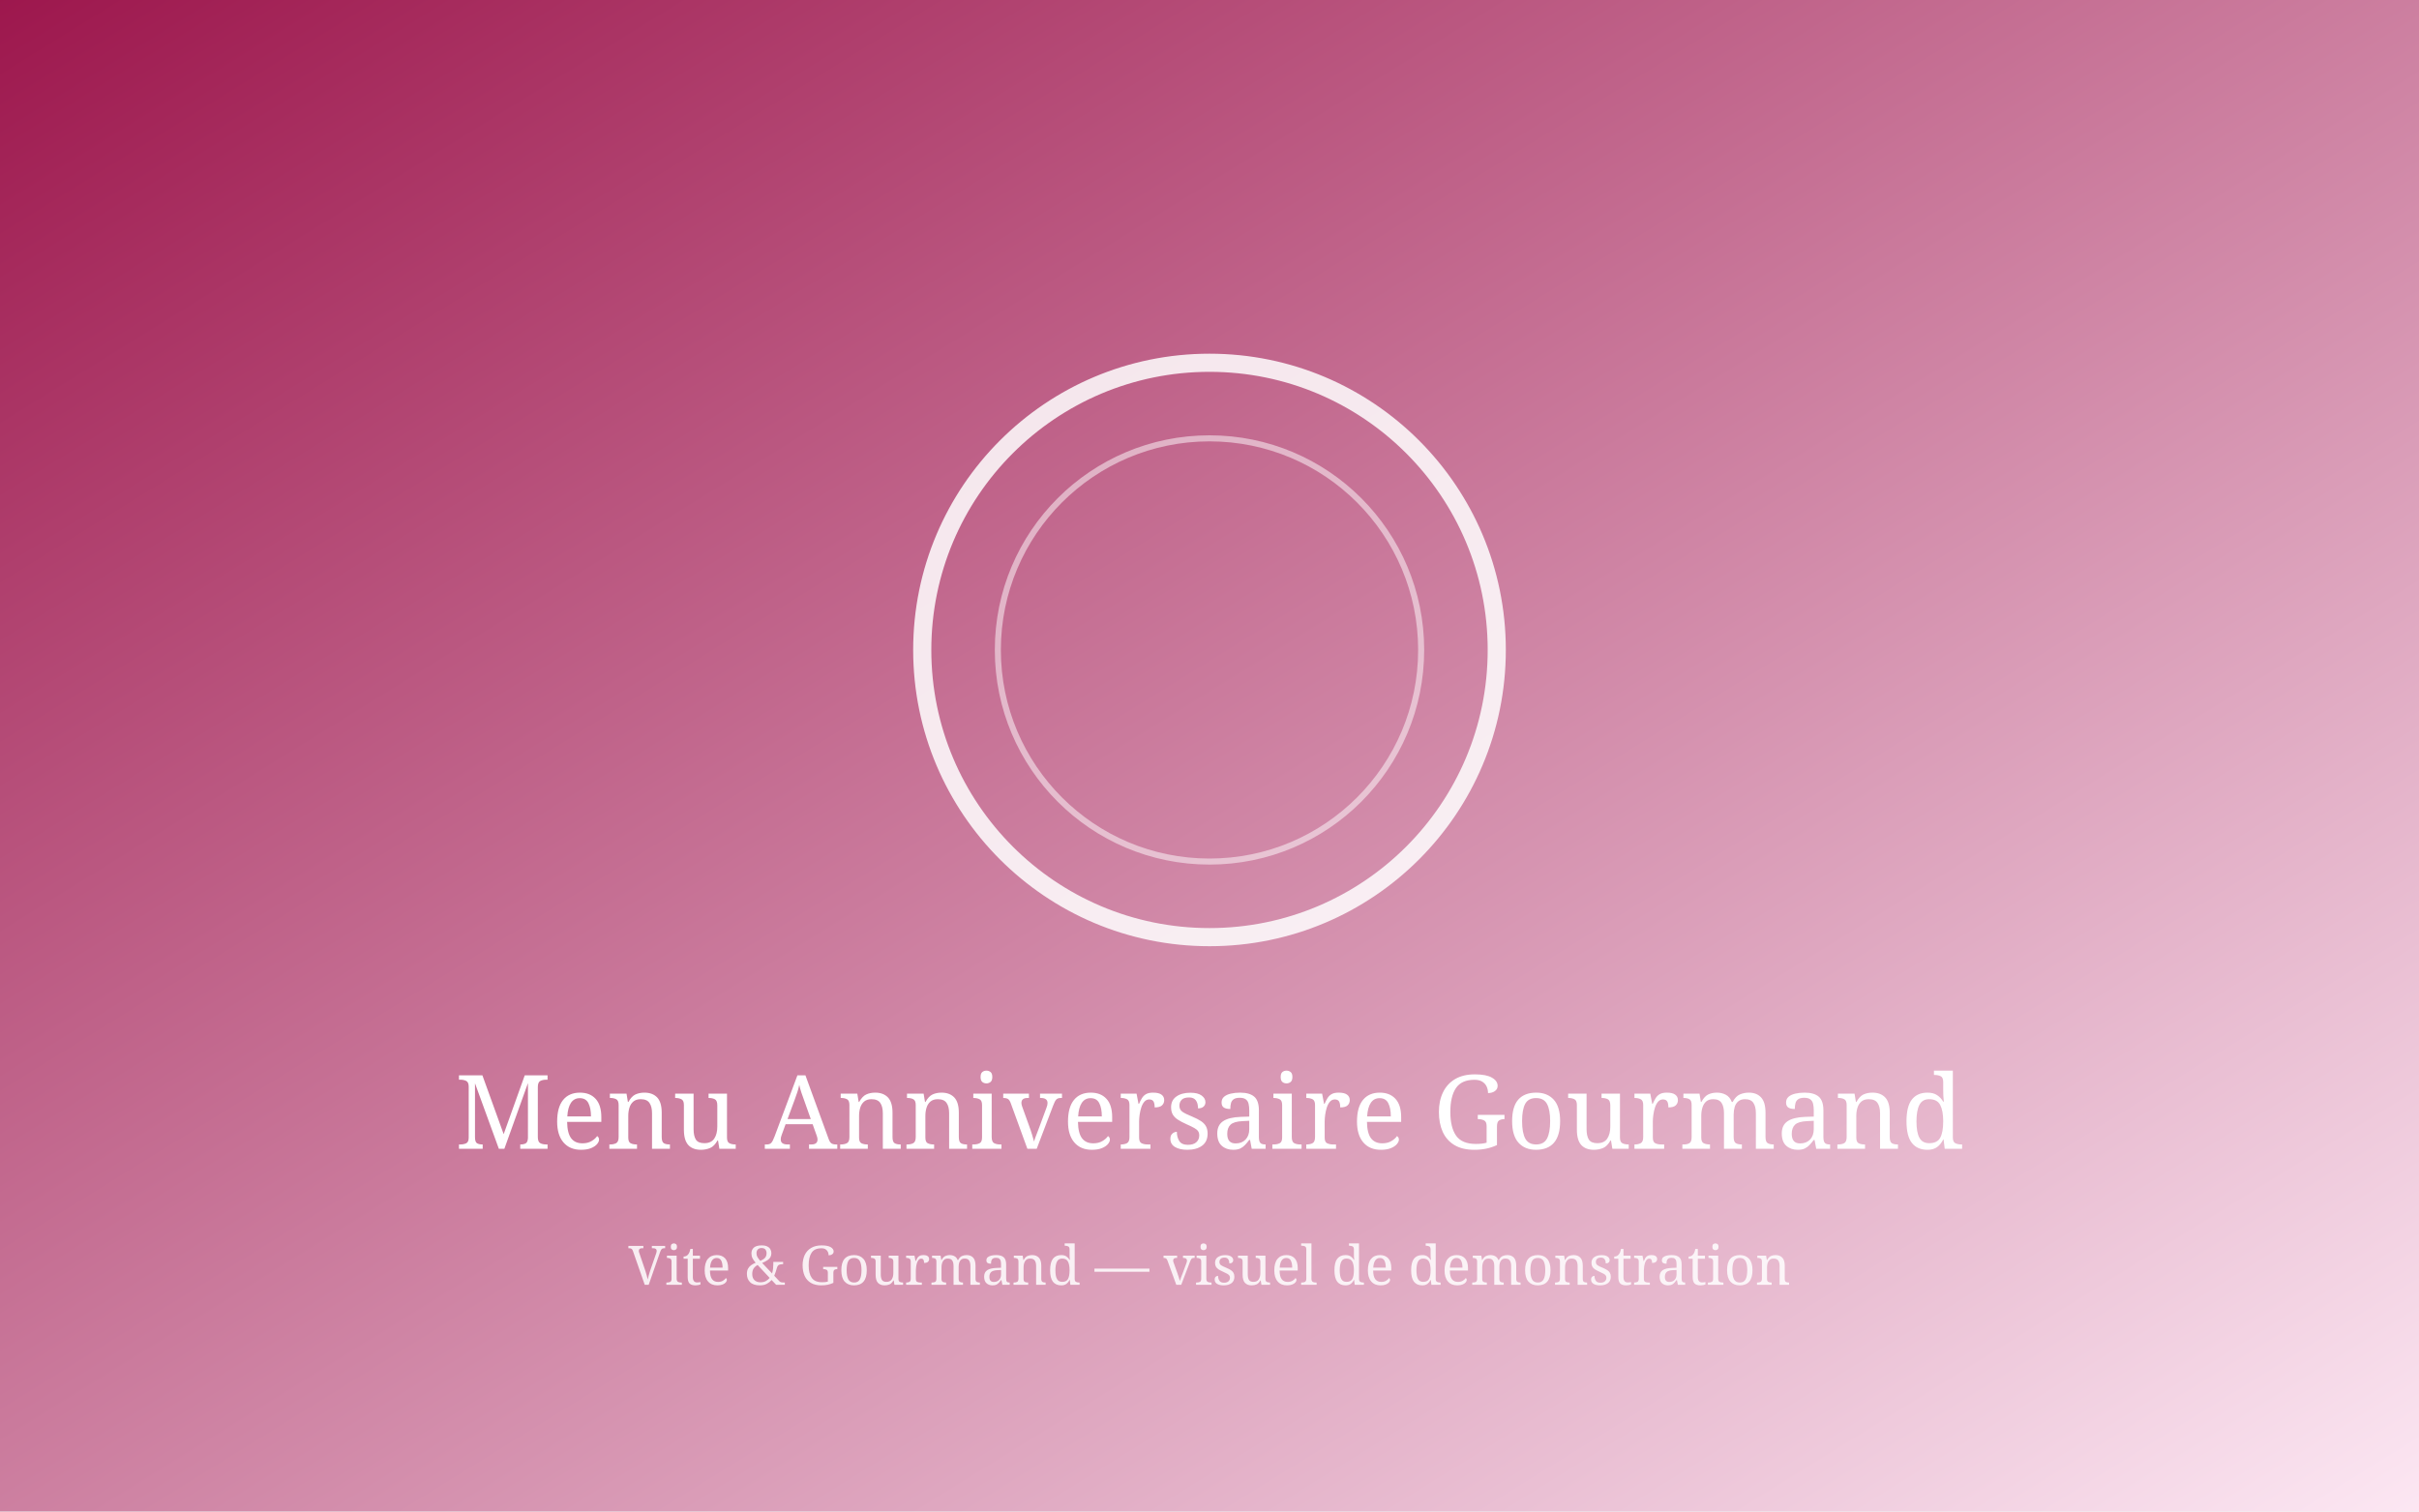
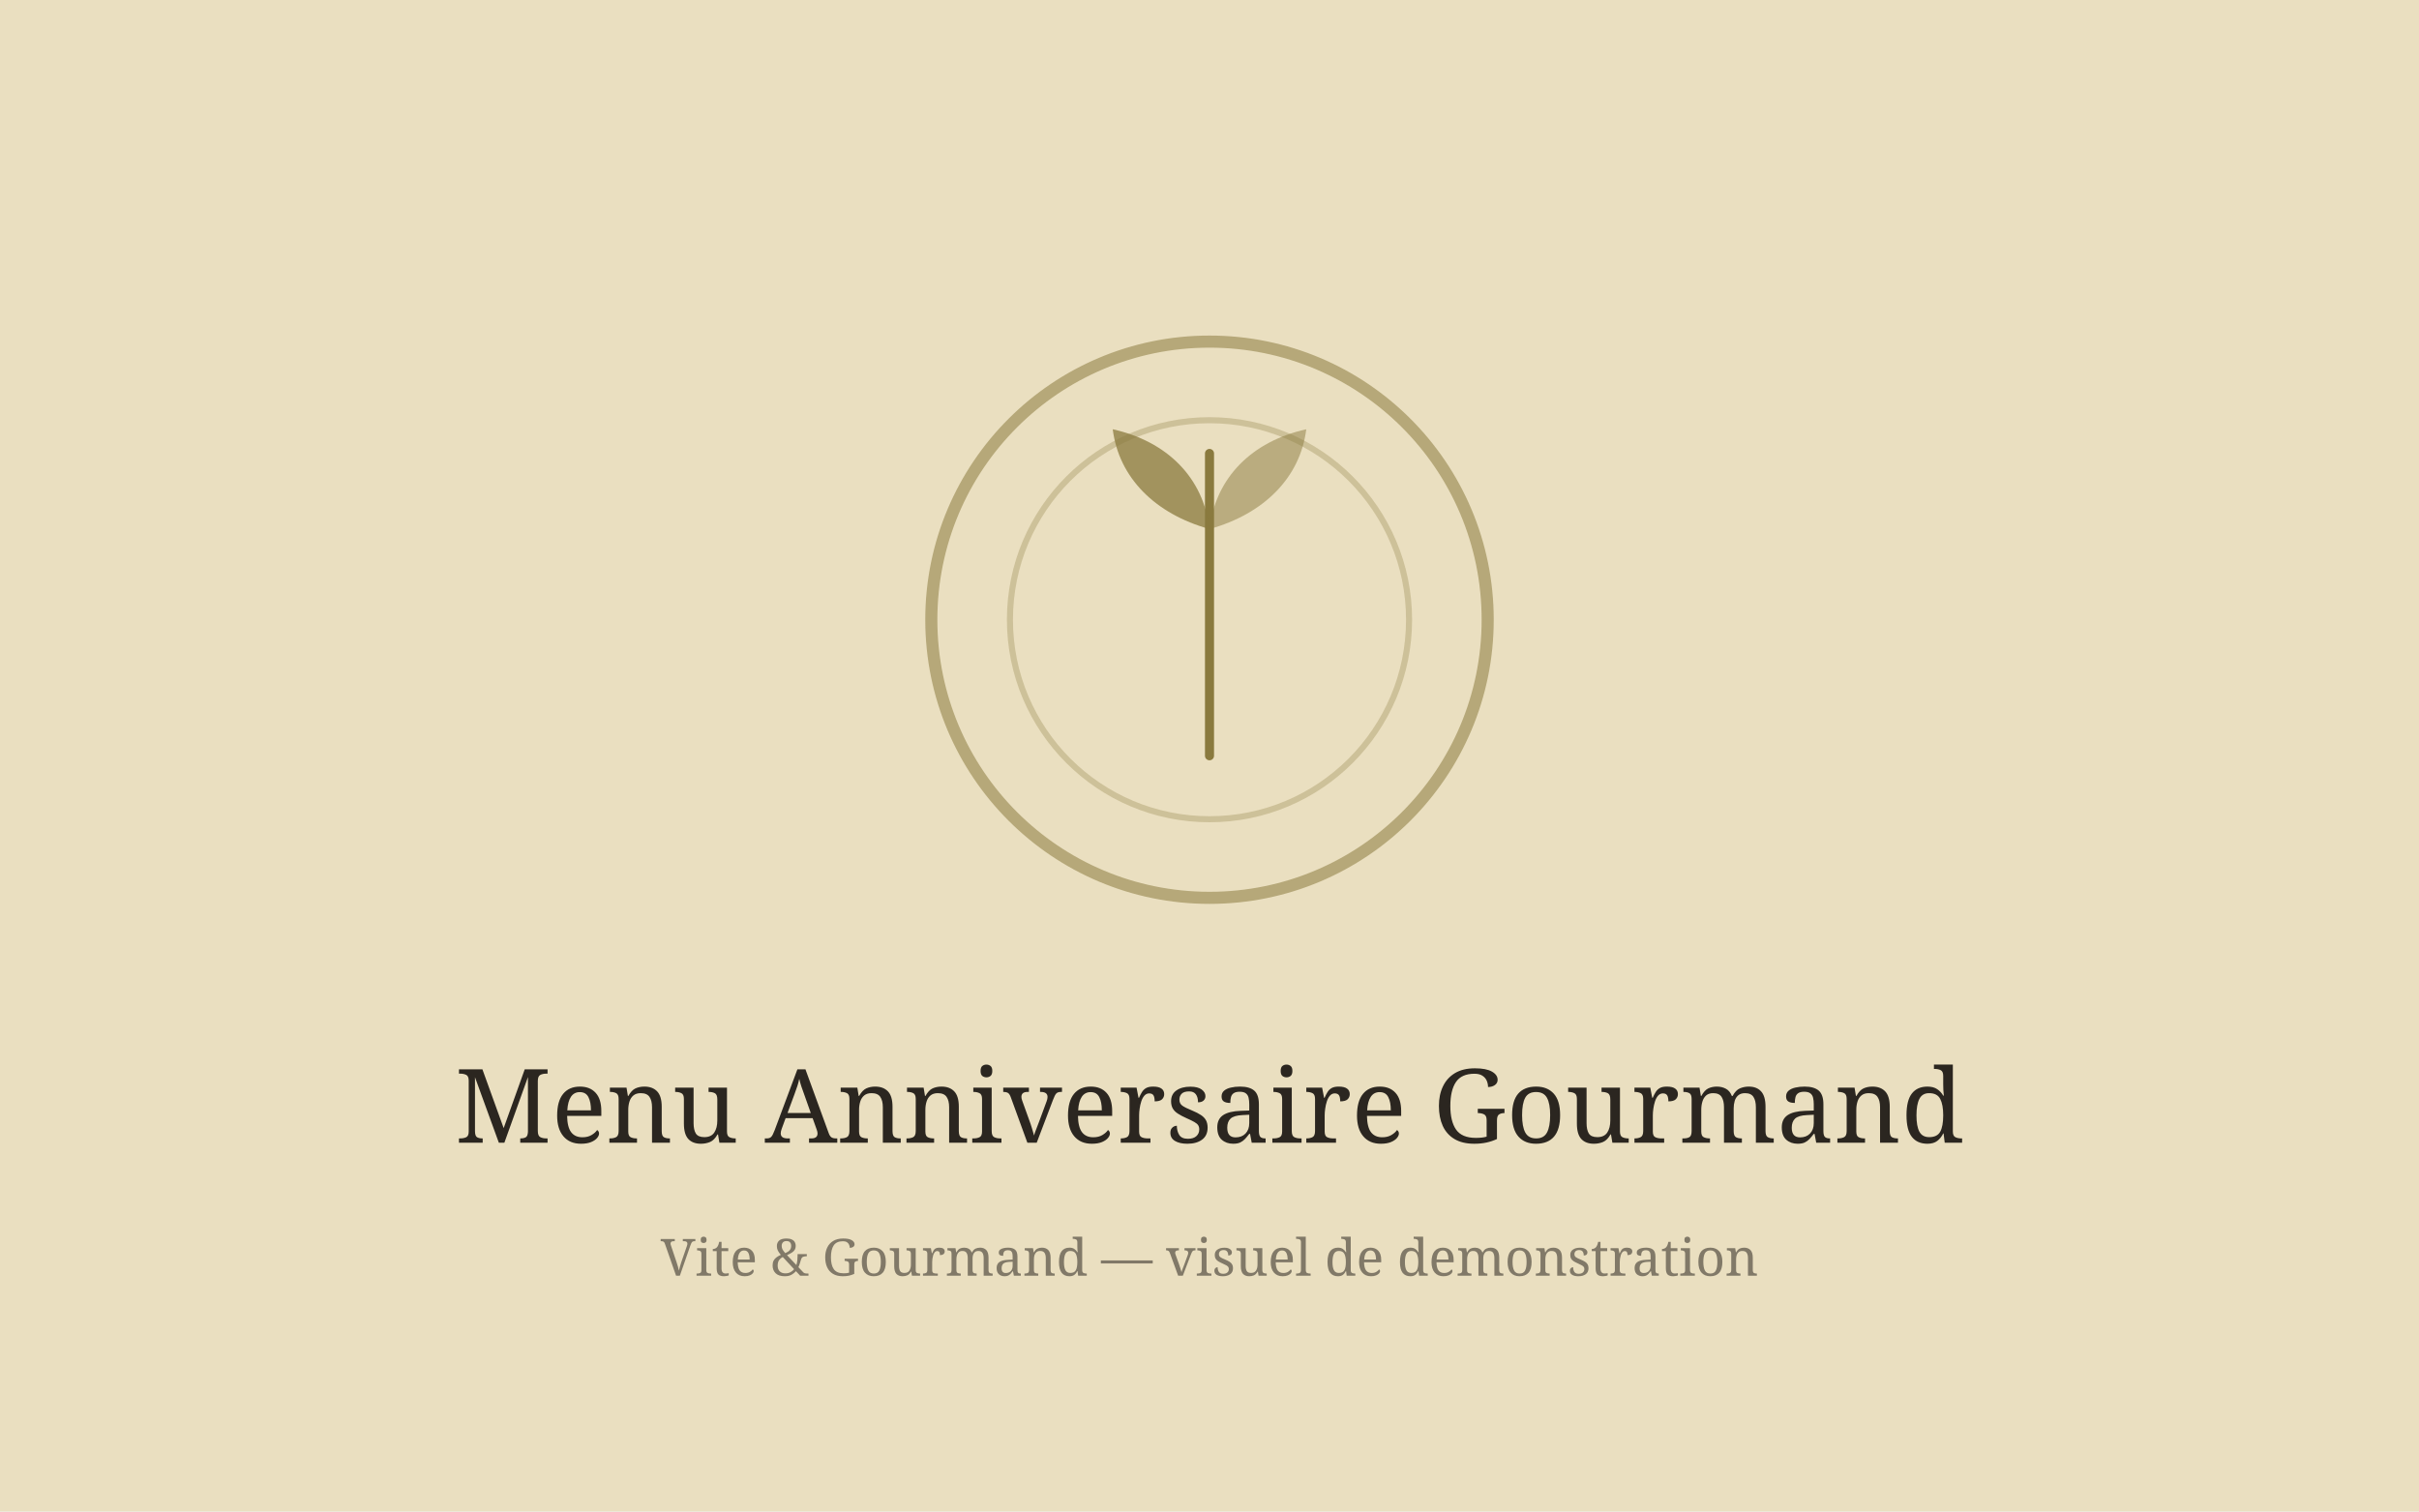
<svg xmlns="http://www.w3.org/2000/svg" width="800" height="500" viewBox="0 0 800 500" role="img">
-   <defs>
-     <linearGradient id="g" x1="0" y1="0" x2="1" y2="1">
-       <stop offset="0%" stop-color="#9d174d" />
-       <stop offset="100%" stop-color="#fce7f3" />
-     </linearGradient>
-   </defs>
-   <rect width="800" height="500" fill="url(#g)" />
-   <circle cx="400" cy="215" r="95" fill="none" stroke="#ffffff" stroke-opacity="0.85" stroke-width="6" />
-   <circle cx="400" cy="215" r="70" fill="none" stroke="#ffffff" stroke-opacity="0.5" stroke-width="2" />
-   <text x="400" y="380" text-anchor="middle" font-family="Georgia, serif" font-size="34" fill="#ffffff">Menu Anniversaire Gourmand</text>
-   <text x="400" y="425" text-anchor="middle" font-family="Georgia, serif" font-size="18" fill="#ffffff" fill-opacity="0.85">Vite &amp; Gourmand — visuel de demonstration</text>
+   <rect width="800" height="500" fill="#EADFC0" />
+   <circle cx="400" cy="205" r="92" fill="none" stroke="#8A7A3E" stroke-opacity="0.55" stroke-width="4" />
+   <circle cx="400" cy="205" r="66" fill="none" stroke="#8A7A3E" stroke-opacity="0.3" stroke-width="2" />
+   <path d="M400 250 C400 205 400 170 400 150" stroke="#8A7A3E" stroke-width="3" stroke-linecap="round" fill="none" />
+   <path d="M400 175 C382 170 370 158 368 142 C386 146 398 158 400 175 Z" fill="#8A7A3E" fill-opacity="0.75" />
+   <path d="M400 175 C418 170 430 158 432 142 C414 146 402 158 400 175 Z" fill="#8A7A3E" fill-opacity="0.5" />
+   <text x="400" y="378" text-anchor="middle" font-family="Georgia, serif" font-size="34" fill="#2B2620">Menu Anniversaire Gourmand</text>
+   <text x="400" y="422" text-anchor="middle" font-family="Georgia, serif" font-size="17" fill="#2B2620" fill-opacity="0.55">Vite &amp; Gourmand — visuel de demonstration</text>
</svg>
